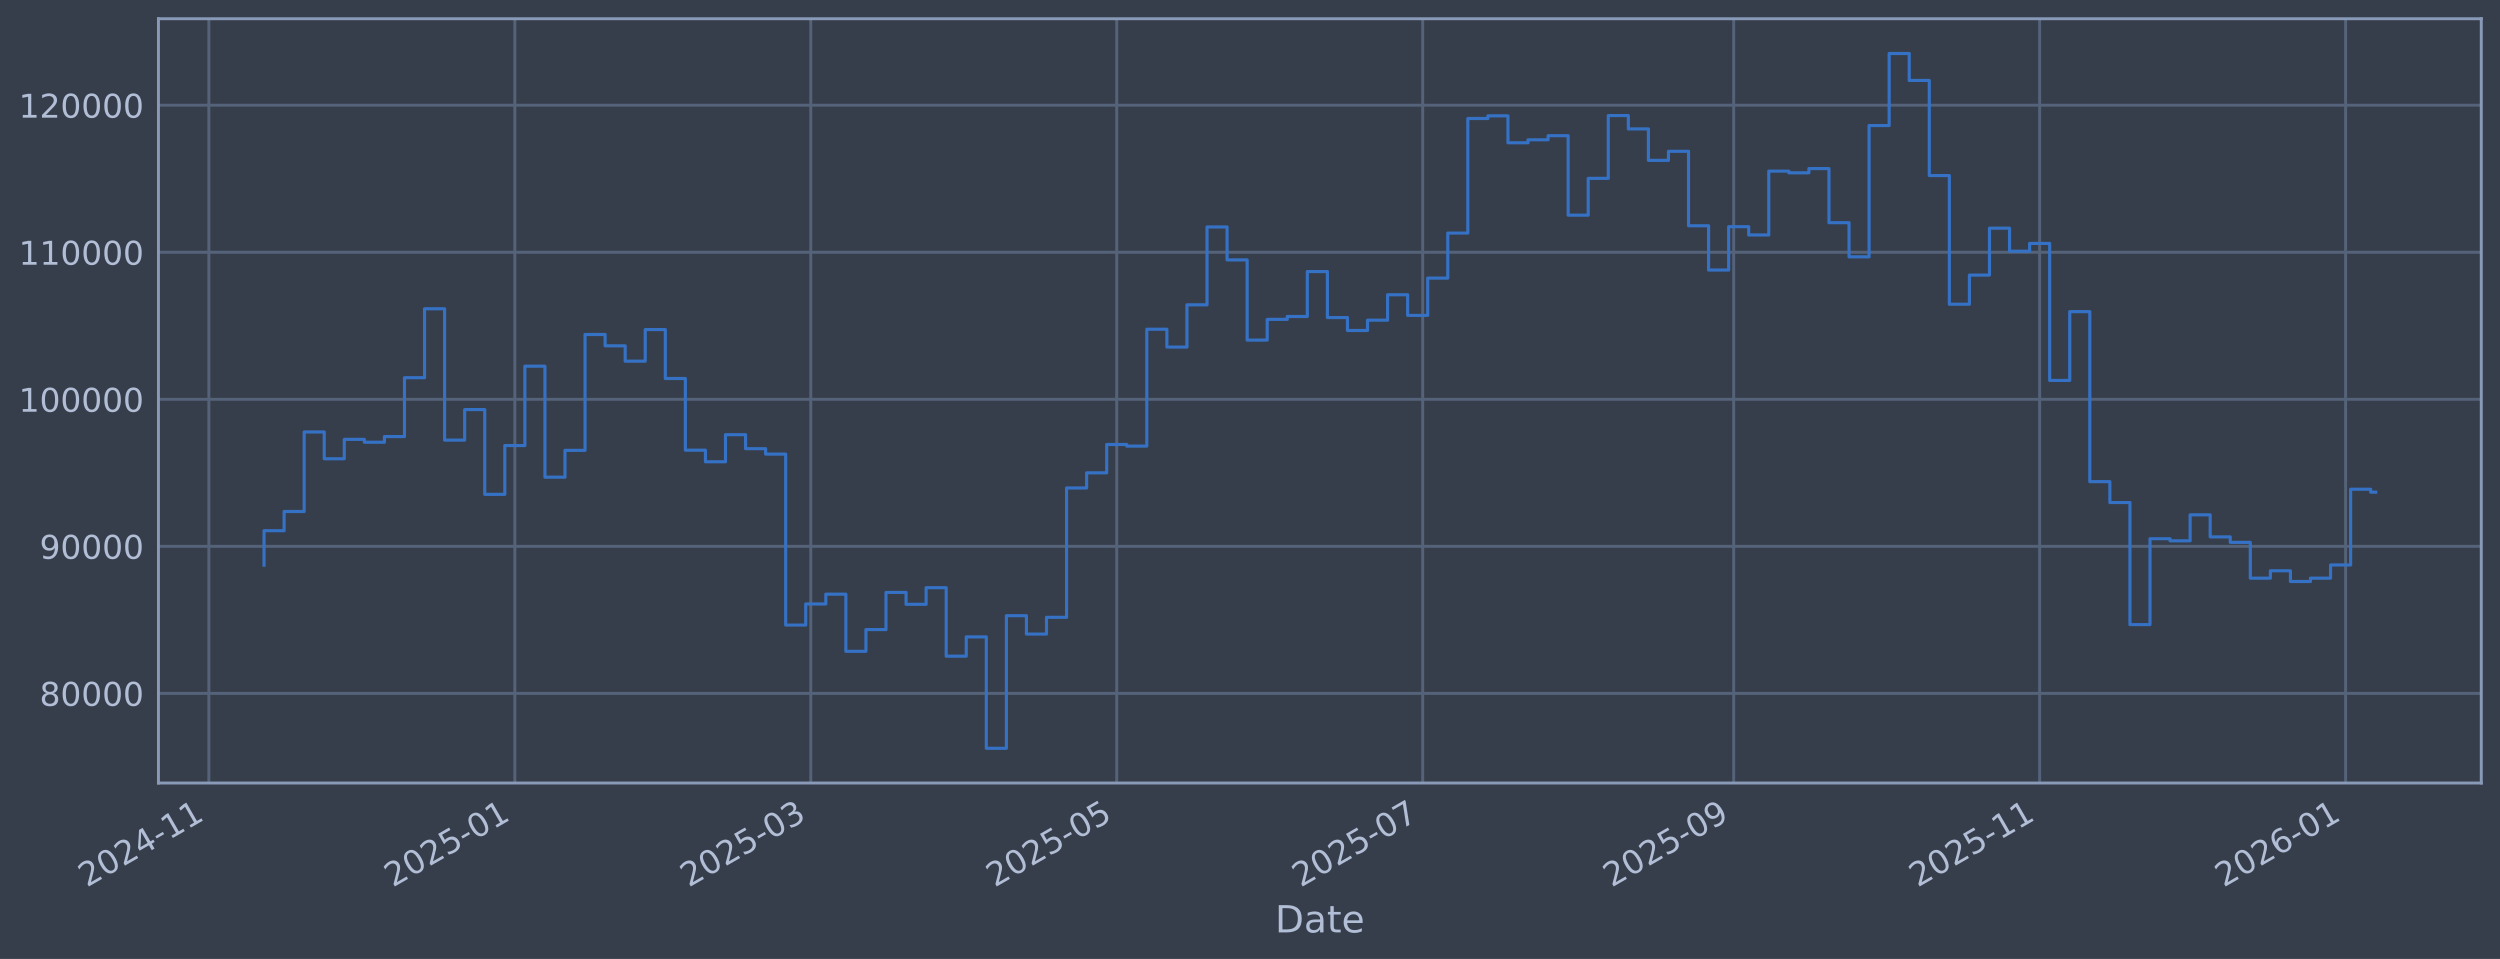
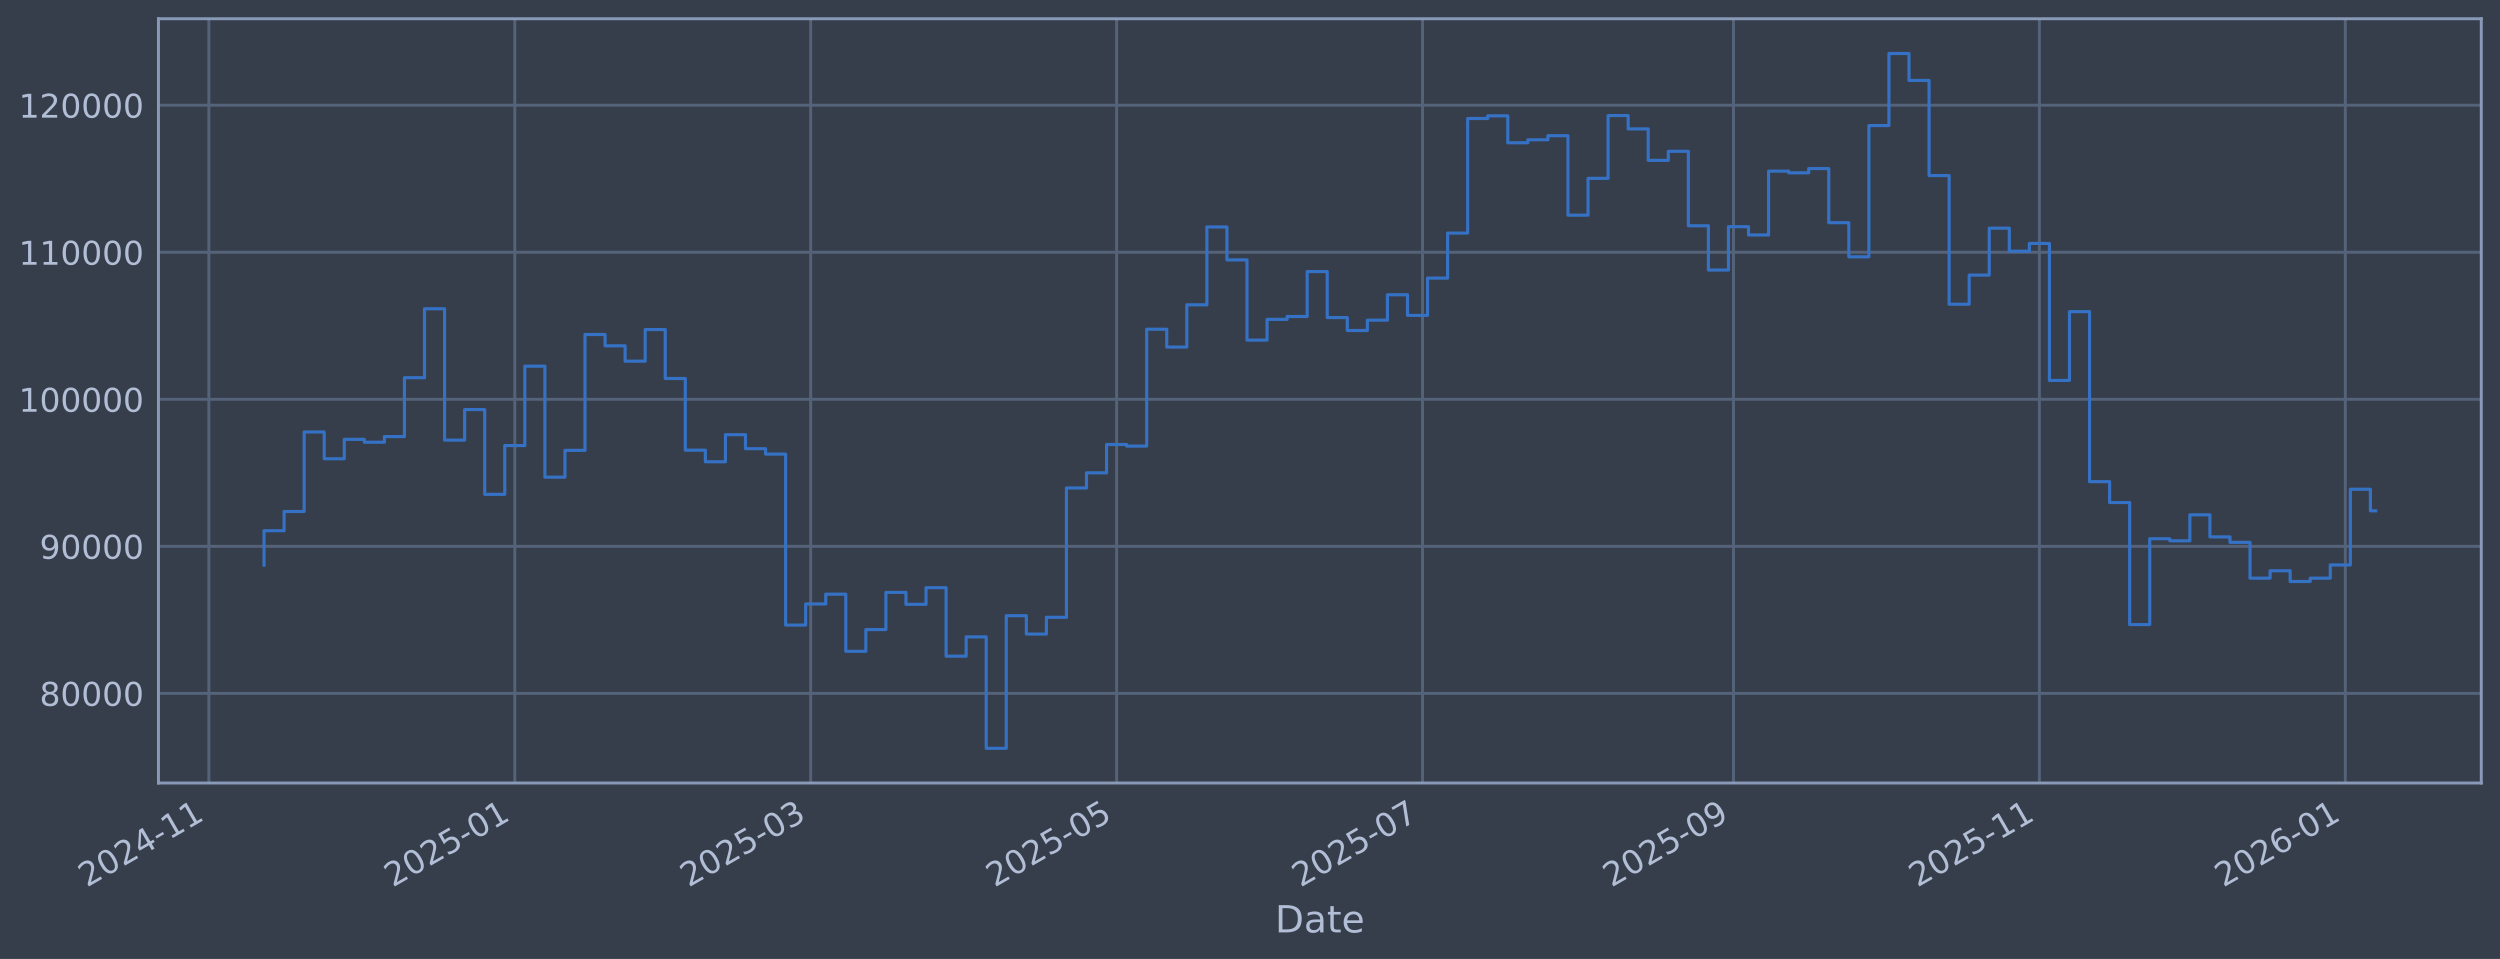
<svg xmlns="http://www.w3.org/2000/svg" xmlns:xlink="http://www.w3.org/1999/xlink" width="960.9pt" height="368.58pt" viewBox="0 0 960.9 368.58" version="1.1">
  <defs>
    <style type="text/css">*{stroke-linejoin: round; stroke-linecap: butt}</style>
  </defs>
  <g id="figure_1">
    <g id="patch_1">
      <path d="M 0 368.58  L 960.9 368.58  L 960.9 0  L 0 0  z " style="fill: #373e4b" />
    </g>
    <g id="axes_1">
      <g id="patch_2">
        <path d="M 60.901 300.96  L 953.701 300.96  L 953.701 7.2  L 60.901 7.2  z " style="fill: #373e4b" />
      </g>
      <g id="matplotlib.axis_1">
        <g id="xtick_1">
          <g id="line2d_1">
-             <path d="M 80.276 300.96  L 80.276 7.2  " clip-path="url(#p5a66f4fea6)" style="fill: none; stroke: #546379; stroke-width: 1.12; stroke-linecap: square" />
+             <path d="M 80.278 300.96  L 80.278 7.2  " clip-path="url(#p9b67ef45a1)" style="fill: none; stroke: #546379; stroke-width: 1.12; stroke-linecap: square" />
          </g>
          <g id="line2d_2" />
          <g id="text_1">
-             <g style="fill: #b1bed6" transform="translate(33.37226 341.1745) rotate(-30) scale(0.126 -0.126)">
+             <g style="fill: #b1bed6" transform="translate(33.37519 341.1745) rotate(-30) scale(0.126 -0.126)">
              <defs>
                <path id="DejaVuSans-32" d="M 1228 531  L 3431 531  L 3431 0  L 469 0  L 469 531  Q 828 903 1448 1529  Q 2069 2156 2228 2338  Q 2531 2678 2651 2914  Q 2772 3150 2772 3378  Q 2772 3750 2511 3984  Q 2250 4219 1831 4219  Q 1534 4219 1204 4116  Q 875 4013 500 3803  L 500 4441  Q 881 4594 1212 4672  Q 1544 4750 1819 4750  Q 2544 4750 2975 4387  Q 3406 4025 3406 3419  Q 3406 3131 3298 2873  Q 3191 2616 2906 2266  Q 2828 2175 2409 1742  Q 1991 1309 1228 531  z " transform="scale(0.015625)" />
                <path id="DejaVuSans-30" d="M 2034 4250  Q 1547 4250 1301 3770  Q 1056 3291 1056 2328  Q 1056 1369 1301 889  Q 1547 409 2034 409  Q 2525 409 2770 889  Q 3016 1369 3016 2328  Q 3016 3291 2770 3770  Q 2525 4250 2034 4250  z M 2034 4750  Q 2819 4750 3233 4129  Q 3647 3509 3647 2328  Q 3647 1150 3233 529  Q 2819 -91 2034 -91  Q 1250 -91 836 529  Q 422 1150 422 2328  Q 422 3509 836 4129  Q 1250 4750 2034 4750  z " transform="scale(0.015625)" />
                <path id="DejaVuSans-34" d="M 2419 4116  L 825 1625  L 2419 1625  L 2419 4116  z M 2253 4666  L 3047 4666  L 3047 1625  L 3713 1625  L 3713 1100  L 3047 1100  L 3047 0  L 2419 0  L 2419 1100  L 313 1100  L 313 1709  L 2253 4666  z " transform="scale(0.015625)" />
                <path id="DejaVuSans-2d" d="M 313 2009  L 1997 2009  L 1997 1497  L 313 1497  L 313 2009  z " transform="scale(0.015625)" />
                <path id="DejaVuSans-31" d="M 794 531  L 1825 531  L 1825 4091  L 703 3866  L 703 4441  L 1819 4666  L 2450 4666  L 2450 531  L 3481 531  L 3481 0  L 794 0  L 794 531  z " transform="scale(0.015625)" />
              </defs>
              <use xlink:href="#DejaVuSans-32" />
              <use xlink:href="#DejaVuSans-30" transform="translate(63.62305 0)" />
              <use xlink:href="#DejaVuSans-32" transform="translate(127.2461 0)" />
              <use xlink:href="#DejaVuSans-34" transform="translate(190.8691 0)" />
              <use xlink:href="#DejaVuSans-2d" transform="translate(254.4922 0)" />
              <use xlink:href="#DejaVuSans-31" transform="translate(290.5762 0)" />
              <use xlink:href="#DejaVuSans-31" transform="translate(354.1992 0)" />
            </g>
          </g>
        </g>
        <g id="xtick_2">
          <g id="line2d_3">
-             <path d="M 197.877 300.96  L 197.877 7.2  " clip-path="url(#p5a66f4fea6)" style="fill: none; stroke: #546379; stroke-width: 1.12; stroke-linecap: square" />
+             <path d="M 197.863 300.96  L 197.863 7.2  " clip-path="url(#p9b67ef45a1)" style="fill: none; stroke: #546379; stroke-width: 1.12; stroke-linecap: square" />
          </g>
          <g id="line2d_4" />
          <g id="text_2">
-             <g style="fill: #b1bed6" transform="translate(150.9735 341.1745) rotate(-30) scale(0.126 -0.126)">
+             <g style="fill: #b1bed6" transform="translate(150.9602 341.1745) rotate(-30) scale(0.126 -0.126)">
              <defs>
                <path id="DejaVuSans-35" d="M 691 4666  L 3169 4666  L 3169 4134  L 1269 4134  L 1269 2991  Q 1406 3038 1543 3061  Q 1681 3084 1819 3084  Q 2600 3084 3056 2656  Q 3513 2228 3513 1497  Q 3513 744 3044 326  Q 2575 -91 1722 -91  Q 1428 -91 1123 -41  Q 819 9 494 109  L 494 744  Q 775 591 1075 516  Q 1375 441 1709 441  Q 2250 441 2565 725  Q 2881 1009 2881 1497  Q 2881 1984 2565 2268  Q 2250 2553 1709 2553  Q 1456 2553 1204 2497  Q 953 2441 691 2322  L 691 4666  z " transform="scale(0.015625)" />
              </defs>
              <use xlink:href="#DejaVuSans-32" />
              <use xlink:href="#DejaVuSans-30" transform="translate(63.62305 0)" />
              <use xlink:href="#DejaVuSans-32" transform="translate(127.2461 0)" />
              <use xlink:href="#DejaVuSans-35" transform="translate(190.8691 0)" />
              <use xlink:href="#DejaVuSans-2d" transform="translate(254.4922 0)" />
              <use xlink:href="#DejaVuSans-30" transform="translate(290.5762 0)" />
              <use xlink:href="#DejaVuSans-31" transform="translate(354.1992 0)" />
            </g>
          </g>
        </g>
        <g id="xtick_3">
          <g id="line2d_5">
-             <path d="M 311.622 300.96  L 311.622 7.2  " clip-path="url(#p5a66f4fea6)" style="fill: none; stroke: #546379; stroke-width: 1.12; stroke-linecap: square" />
+             <path d="M 311.593 300.96  L 311.593 7.2  " clip-path="url(#p9b67ef45a1)" style="fill: none; stroke: #546379; stroke-width: 1.12; stroke-linecap: square" />
          </g>
          <g id="line2d_6" />
          <g id="text_3">
-             <g style="fill: #b1bed6" transform="translate(264.719 341.1745) rotate(-30) scale(0.126 -0.126)">
+             <g style="fill: #b1bed6" transform="translate(264.6899 341.1745) rotate(-30) scale(0.126 -0.126)">
              <defs>
                <path id="DejaVuSans-33" d="M 2597 2516  Q 3050 2419 3304 2112  Q 3559 1806 3559 1356  Q 3559 666 3084 287  Q 2609 -91 1734 -91  Q 1441 -91 1130 -33  Q 819 25 488 141  L 488 750  Q 750 597 1062 519  Q 1375 441 1716 441  Q 2309 441 2620 675  Q 2931 909 2931 1356  Q 2931 1769 2642 2001  Q 2353 2234 1838 2234  L 1294 2234  L 1294 2753  L 1863 2753  Q 2328 2753 2575 2939  Q 2822 3125 2822 3475  Q 2822 3834 2567 4026  Q 2313 4219 1838 4219  Q 1578 4219 1281 4162  Q 984 4106 628 3988  L 628 4550  Q 988 4650 1302 4700  Q 1616 4750 1894 4750  Q 2613 4750 3031 4423  Q 3450 4097 3450 3541  Q 3450 3153 3228 2886  Q 3006 2619 2597 2516  z " transform="scale(0.015625)" />
              </defs>
              <use xlink:href="#DejaVuSans-32" />
              <use xlink:href="#DejaVuSans-30" transform="translate(63.62305 0)" />
              <use xlink:href="#DejaVuSans-32" transform="translate(127.2461 0)" />
              <use xlink:href="#DejaVuSans-35" transform="translate(190.8691 0)" />
              <use xlink:href="#DejaVuSans-2d" transform="translate(254.4922 0)" />
              <use xlink:href="#DejaVuSans-30" transform="translate(290.5762 0)" />
              <use xlink:href="#DejaVuSans-33" transform="translate(354.1992 0)" />
            </g>
          </g>
        </g>
        <g id="xtick_4">
          <g id="line2d_7">
-             <path d="M 429.223 300.96  L 429.223 7.2  " clip-path="url(#p5a66f4fea6)" style="fill: none; stroke: #546379; stroke-width: 1.12; stroke-linecap: square" />
+             <path d="M 429.178 300.96  L 429.178 7.2  " clip-path="url(#p9b67ef45a1)" style="fill: none; stroke: #546379; stroke-width: 1.12; stroke-linecap: square" />
          </g>
          <g id="line2d_8" />
          <g id="text_4">
-             <g style="fill: #b1bed6" transform="translate(382.3202 341.1745) rotate(-30) scale(0.126 -0.126)">
+             <g style="fill: #b1bed6" transform="translate(382.2749 341.1745) rotate(-30) scale(0.126 -0.126)">
              <use xlink:href="#DejaVuSans-32" />
              <use xlink:href="#DejaVuSans-30" transform="translate(63.62305 0)" />
              <use xlink:href="#DejaVuSans-32" transform="translate(127.2461 0)" />
              <use xlink:href="#DejaVuSans-35" transform="translate(190.8691 0)" />
              <use xlink:href="#DejaVuSans-2d" transform="translate(254.4922 0)" />
              <use xlink:href="#DejaVuSans-30" transform="translate(290.5762 0)" />
              <use xlink:href="#DejaVuSans-35" transform="translate(354.1992 0)" />
            </g>
          </g>
        </g>
        <g id="xtick_5">
          <g id="line2d_9">
-             <path d="M 546.825 300.96  L 546.825 7.2  " clip-path="url(#p5a66f4fea6)" style="fill: none; stroke: #546379; stroke-width: 1.12; stroke-linecap: square" />
+             <path d="M 546.763 300.96  L 546.763 7.2  " clip-path="url(#p9b67ef45a1)" style="fill: none; stroke: #546379; stroke-width: 1.12; stroke-linecap: square" />
          </g>
          <g id="line2d_10" />
          <g id="text_5">
-             <g style="fill: #b1bed6" transform="translate(499.9214 341.1745) rotate(-30) scale(0.126 -0.126)">
+             <g style="fill: #b1bed6" transform="translate(499.8599 341.1745) rotate(-30) scale(0.126 -0.126)">
              <defs>
                <path id="DejaVuSans-37" d="M 525 4666  L 3525 4666  L 3525 4397  L 1831 0  L 1172 0  L 2766 4134  L 525 4134  L 525 4666  z " transform="scale(0.015625)" />
              </defs>
              <use xlink:href="#DejaVuSans-32" />
              <use xlink:href="#DejaVuSans-30" transform="translate(63.62305 0)" />
              <use xlink:href="#DejaVuSans-32" transform="translate(127.2461 0)" />
              <use xlink:href="#DejaVuSans-35" transform="translate(190.8691 0)" />
              <use xlink:href="#DejaVuSans-2d" transform="translate(254.4922 0)" />
              <use xlink:href="#DejaVuSans-30" transform="translate(290.5762 0)" />
              <use xlink:href="#DejaVuSans-37" transform="translate(354.1992 0)" />
            </g>
          </g>
        </g>
        <g id="xtick_6">
          <g id="line2d_11">
-             <path d="M 666.354 300.96  L 666.354 7.2  " clip-path="url(#p5a66f4fea6)" style="fill: none; stroke: #546379; stroke-width: 1.12; stroke-linecap: square" />
+             <path d="M 666.276 300.96  L 666.276 7.2  " clip-path="url(#p9b67ef45a1)" style="fill: none; stroke: #546379; stroke-width: 1.12; stroke-linecap: square" />
          </g>
          <g id="line2d_12" />
          <g id="text_6">
-             <g style="fill: #b1bed6" transform="translate(619.4506 341.1745) rotate(-30) scale(0.126 -0.126)">
+             <g style="fill: #b1bed6" transform="translate(619.3725 341.1745) rotate(-30) scale(0.126 -0.126)">
              <defs>
                <path id="DejaVuSans-39" d="M 703 97  L 703 672  Q 941 559 1184 500  Q 1428 441 1663 441  Q 2288 441 2617 861  Q 2947 1281 2994 2138  Q 2813 1869 2534 1725  Q 2256 1581 1919 1581  Q 1219 1581 811 2004  Q 403 2428 403 3163  Q 403 3881 828 4315  Q 1253 4750 1959 4750  Q 2769 4750 3195 4129  Q 3622 3509 3622 2328  Q 3622 1225 3098 567  Q 2575 -91 1691 -91  Q 1453 -91 1209 -44  Q 966 3 703 97  z M 1959 2075  Q 2384 2075 2632 2365  Q 2881 2656 2881 3163  Q 2881 3666 2632 3958  Q 2384 4250 1959 4250  Q 1534 4250 1286 3958  Q 1038 3666 1038 3163  Q 1038 2656 1286 2365  Q 1534 2075 1959 2075  z " transform="scale(0.015625)" />
              </defs>
              <use xlink:href="#DejaVuSans-32" />
              <use xlink:href="#DejaVuSans-30" transform="translate(63.62305 0)" />
              <use xlink:href="#DejaVuSans-32" transform="translate(127.2461 0)" />
              <use xlink:href="#DejaVuSans-35" transform="translate(190.8691 0)" />
              <use xlink:href="#DejaVuSans-2d" transform="translate(254.4922 0)" />
              <use xlink:href="#DejaVuSans-30" transform="translate(290.5762 0)" />
              <use xlink:href="#DejaVuSans-39" transform="translate(354.1992 0)" />
            </g>
          </g>
        </g>
        <g id="xtick_7">
          <g id="line2d_13">
-             <path d="M 783.955 300.96  L 783.955 7.2  " clip-path="url(#p5a66f4fea6)" style="fill: none; stroke: #546379; stroke-width: 1.12; stroke-linecap: square" />
+             <path d="M 783.861 300.96  L 783.861 7.2  " clip-path="url(#p9b67ef45a1)" style="fill: none; stroke: #546379; stroke-width: 1.12; stroke-linecap: square" />
          </g>
          <g id="line2d_14" />
          <g id="text_7">
-             <g style="fill: #b1bed6" transform="translate(737.0518 341.1745) rotate(-30) scale(0.126 -0.126)">
+             <g style="fill: #b1bed6" transform="translate(736.9575 341.1745) rotate(-30) scale(0.126 -0.126)">
              <use xlink:href="#DejaVuSans-32" />
              <use xlink:href="#DejaVuSans-30" transform="translate(63.62305 0)" />
              <use xlink:href="#DejaVuSans-32" transform="translate(127.2461 0)" />
              <use xlink:href="#DejaVuSans-35" transform="translate(190.8691 0)" />
              <use xlink:href="#DejaVuSans-2d" transform="translate(254.4922 0)" />
              <use xlink:href="#DejaVuSans-31" transform="translate(290.5762 0)" />
              <use xlink:href="#DejaVuSans-31" transform="translate(354.1992 0)" />
            </g>
          </g>
        </g>
        <g id="xtick_8">
          <g id="line2d_15">
-             <path d="M 901.556 300.96  L 901.556 7.2  " clip-path="url(#p5a66f4fea6)" style="fill: none; stroke: #546379; stroke-width: 1.12; stroke-linecap: square" />
+             <path d="M 901.446 300.96  L 901.446 7.2  " clip-path="url(#p9b67ef45a1)" style="fill: none; stroke: #546379; stroke-width: 1.12; stroke-linecap: square" />
          </g>
          <g id="line2d_16" />
          <g id="text_8">
-             <g style="fill: #b1bed6" transform="translate(854.653 341.1745) rotate(-30) scale(0.126 -0.126)">
+             <g style="fill: #b1bed6" transform="translate(854.5425 341.1745) rotate(-30) scale(0.126 -0.126)">
              <defs>
                <path id="DejaVuSans-36" d="M 2113 2584  Q 1688 2584 1439 2293  Q 1191 2003 1191 1497  Q 1191 994 1439 701  Q 1688 409 2113 409  Q 2538 409 2786 701  Q 3034 994 3034 1497  Q 3034 2003 2786 2293  Q 2538 2584 2113 2584  z M 3366 4563  L 3366 3988  Q 3128 4100 2886 4159  Q 2644 4219 2406 4219  Q 1781 4219 1451 3797  Q 1122 3375 1075 2522  Q 1259 2794 1537 2939  Q 1816 3084 2150 3084  Q 2853 3084 3261 2657  Q 3669 2231 3669 1497  Q 3669 778 3244 343  Q 2819 -91 2113 -91  Q 1303 -91 875 529  Q 447 1150 447 2328  Q 447 3434 972 4092  Q 1497 4750 2381 4750  Q 2619 4750 2861 4703  Q 3103 4656 3366 4563  z " transform="scale(0.015625)" />
              </defs>
              <use xlink:href="#DejaVuSans-32" />
              <use xlink:href="#DejaVuSans-30" transform="translate(63.62305 0)" />
              <use xlink:href="#DejaVuSans-32" transform="translate(127.2461 0)" />
              <use xlink:href="#DejaVuSans-36" transform="translate(190.8691 0)" />
              <use xlink:href="#DejaVuSans-2d" transform="translate(254.4922 0)" />
              <use xlink:href="#DejaVuSans-30" transform="translate(290.5762 0)" />
              <use xlink:href="#DejaVuSans-31" transform="translate(354.1992 0)" />
            </g>
          </g>
        </g>
        <g id="text_9">
          <g style="fill: #b1bed6" transform="translate(490.0914 358.3856) scale(0.144 -0.144)">
            <defs>
              <path id="DejaVuSans-44" d="M 1259 4147  L 1259 519  L 2022 519  Q 2988 519 3436 956  Q 3884 1394 3884 2338  Q 3884 3275 3436 3711  Q 2988 4147 2022 4147  L 1259 4147  z M 628 4666  L 1925 4666  Q 3281 4666 3915 4102  Q 4550 3538 4550 2338  Q 4550 1131 3912 565  Q 3275 0 1925 0  L 628 0  L 628 4666  z " transform="scale(0.015625)" />
              <path id="DejaVuSans-61" d="M 2194 1759  Q 1497 1759 1228 1600  Q 959 1441 959 1056  Q 959 750 1161 570  Q 1363 391 1709 391  Q 2188 391 2477 730  Q 2766 1069 2766 1631  L 2766 1759  L 2194 1759  z M 3341 1997  L 3341 0  L 2766 0  L 2766 531  Q 2569 213 2275 61  Q 1981 -91 1556 -91  Q 1019 -91 701 211  Q 384 513 384 1019  Q 384 1609 779 1909  Q 1175 2209 1959 2209  L 2766 2209  L 2766 2266  Q 2766 2663 2505 2880  Q 2244 3097 1772 3097  Q 1472 3097 1187 3025  Q 903 2953 641 2809  L 641 3341  Q 956 3463 1253 3523  Q 1550 3584 1831 3584  Q 2591 3584 2966 3190  Q 3341 2797 3341 1997  z " transform="scale(0.015625)" />
              <path id="DejaVuSans-74" d="M 1172 4494  L 1172 3500  L 2356 3500  L 2356 3053  L 1172 3053  L 1172 1153  Q 1172 725 1289 603  Q 1406 481 1766 481  L 2356 481  L 2356 0  L 1766 0  Q 1100 0 847 248  Q 594 497 594 1153  L 594 3053  L 172 3053  L 172 3500  L 594 3500  L 594 4494  L 1172 4494  z " transform="scale(0.015625)" />
              <path id="DejaVuSans-65" d="M 3597 1894  L 3597 1613  L 953 1613  Q 991 1019 1311 708  Q 1631 397 2203 397  Q 2534 397 2845 478  Q 3156 559 3463 722  L 3463 178  Q 3153 47 2828 -22  Q 2503 -91 2169 -91  Q 1331 -91 842 396  Q 353 884 353 1716  Q 353 2575 817 3079  Q 1281 3584 2069 3584  Q 2775 3584 3186 3129  Q 3597 2675 3597 1894  z M 3022 2063  Q 3016 2534 2758 2815  Q 2500 3097 2075 3097  Q 1594 3097 1305 2825  Q 1016 2553 972 2059  L 3022 2063  z " transform="scale(0.015625)" />
            </defs>
            <use xlink:href="#DejaVuSans-44" />
            <use xlink:href="#DejaVuSans-61" transform="translate(77.00195 0)" />
            <use xlink:href="#DejaVuSans-74" transform="translate(138.2812 0)" />
            <use xlink:href="#DejaVuSans-65" transform="translate(177.4902 0)" />
          </g>
        </g>
      </g>
      <g id="matplotlib.axis_2">
        <g id="ytick_1">
          <g id="line2d_17">
-             <path d="M 60.901 266.507  L 953.701 266.507  " clip-path="url(#p5a66f4fea6)" style="fill: none; stroke: #546379; stroke-width: 1.12; stroke-linecap: square" />
+             <path d="M 60.901 266.507  L 953.701 266.507  " clip-path="url(#p9b67ef45a1)" style="fill: none; stroke: #546379; stroke-width: 1.12; stroke-linecap: square" />
          </g>
          <g id="line2d_18" />
          <g id="text_10">
            <g style="fill: #b1bed6" transform="translate(15.21675 271.2944) scale(0.126 -0.126)">
              <defs>
                <path id="DejaVuSans-38" d="M 2034 2216  Q 1584 2216 1326 1975  Q 1069 1734 1069 1313  Q 1069 891 1326 650  Q 1584 409 2034 409  Q 2484 409 2743 651  Q 3003 894 3003 1313  Q 3003 1734 2745 1975  Q 2488 2216 2034 2216  z M 1403 2484  Q 997 2584 770 2862  Q 544 3141 544 3541  Q 544 4100 942 4425  Q 1341 4750 2034 4750  Q 2731 4750 3128 4425  Q 3525 4100 3525 3541  Q 3525 3141 3298 2862  Q 3072 2584 2669 2484  Q 3125 2378 3379 2068  Q 3634 1759 3634 1313  Q 3634 634 3220 271  Q 2806 -91 2034 -91  Q 1263 -91 848 271  Q 434 634 434 1313  Q 434 1759 690 2068  Q 947 2378 1403 2484  z M 1172 3481  Q 1172 3119 1398 2916  Q 1625 2713 2034 2713  Q 2441 2713 2670 2916  Q 2900 3119 2900 3481  Q 2900 3844 2670 4047  Q 2441 4250 2034 4250  Q 1625 4250 1398 4047  Q 1172 3844 1172 3481  z " transform="scale(0.015625)" />
              </defs>
              <use xlink:href="#DejaVuSans-38" />
              <use xlink:href="#DejaVuSans-30" transform="translate(63.62305 0)" />
              <use xlink:href="#DejaVuSans-30" transform="translate(127.2461 0)" />
              <use xlink:href="#DejaVuSans-30" transform="translate(190.8691 0)" />
              <use xlink:href="#DejaVuSans-30" transform="translate(254.4922 0)" />
            </g>
          </g>
        </g>
        <g id="ytick_2">
          <g id="line2d_19">
-             <path d="M 60.901 209.991  L 953.701 209.991  " clip-path="url(#p5a66f4fea6)" style="fill: none; stroke: #546379; stroke-width: 1.12; stroke-linecap: square" />
+             <path d="M 60.901 209.991  L 953.701 209.991  " clip-path="url(#p9b67ef45a1)" style="fill: none; stroke: #546379; stroke-width: 1.12; stroke-linecap: square" />
          </g>
          <g id="line2d_20" />
          <g id="text_11">
            <g style="fill: #b1bed6" transform="translate(15.21675 214.7784) scale(0.126 -0.126)">
              <use xlink:href="#DejaVuSans-39" />
              <use xlink:href="#DejaVuSans-30" transform="translate(63.62305 0)" />
              <use xlink:href="#DejaVuSans-30" transform="translate(127.2461 0)" />
              <use xlink:href="#DejaVuSans-30" transform="translate(190.8691 0)" />
              <use xlink:href="#DejaVuSans-30" transform="translate(254.4922 0)" />
            </g>
          </g>
        </g>
        <g id="ytick_3">
          <g id="line2d_21">
-             <path d="M 60.901 153.475  L 953.701 153.475  " clip-path="url(#p5a66f4fea6)" style="fill: none; stroke: #546379; stroke-width: 1.12; stroke-linecap: square" />
+             <path d="M 60.901 153.475  L 953.701 153.475  " clip-path="url(#p9b67ef45a1)" style="fill: none; stroke: #546379; stroke-width: 1.12; stroke-linecap: square" />
          </g>
          <g id="line2d_22" />
          <g id="text_12">
            <g style="fill: #b1bed6" transform="translate(7.2 158.2624) scale(0.126 -0.126)">
              <use xlink:href="#DejaVuSans-31" />
              <use xlink:href="#DejaVuSans-30" transform="translate(63.62305 0)" />
              <use xlink:href="#DejaVuSans-30" transform="translate(127.2461 0)" />
              <use xlink:href="#DejaVuSans-30" transform="translate(190.8691 0)" />
              <use xlink:href="#DejaVuSans-30" transform="translate(254.4922 0)" />
              <use xlink:href="#DejaVuSans-30" transform="translate(318.1152 0)" />
            </g>
          </g>
        </g>
        <g id="ytick_4">
          <g id="line2d_23">
-             <path d="M 60.901 96.959  L 953.701 96.959  " clip-path="url(#p5a66f4fea6)" style="fill: none; stroke: #546379; stroke-width: 1.12; stroke-linecap: square" />
+             <path d="M 60.901 96.959  L 953.701 96.959  " clip-path="url(#p9b67ef45a1)" style="fill: none; stroke: #546379; stroke-width: 1.12; stroke-linecap: square" />
          </g>
          <g id="line2d_24" />
          <g id="text_13">
            <g style="fill: #b1bed6" transform="translate(7.2 101.7464) scale(0.126 -0.126)">
              <use xlink:href="#DejaVuSans-31" />
              <use xlink:href="#DejaVuSans-31" transform="translate(63.62305 0)" />
              <use xlink:href="#DejaVuSans-30" transform="translate(127.2461 0)" />
              <use xlink:href="#DejaVuSans-30" transform="translate(190.8691 0)" />
              <use xlink:href="#DejaVuSans-30" transform="translate(254.4922 0)" />
              <use xlink:href="#DejaVuSans-30" transform="translate(318.1152 0)" />
            </g>
          </g>
        </g>
        <g id="ytick_5">
          <g id="line2d_25">
-             <path d="M 60.901 40.443  L 953.701 40.443  " clip-path="url(#p5a66f4fea6)" style="fill: none; stroke: #546379; stroke-width: 1.12; stroke-linecap: square" />
+             <path d="M 60.901 40.443  L 953.701 40.443  " clip-path="url(#p9b67ef45a1)" style="fill: none; stroke: #546379; stroke-width: 1.12; stroke-linecap: square" />
          </g>
          <g id="line2d_26" />
          <g id="text_14">
            <g style="fill: #b1bed6" transform="translate(7.2 45.23038) scale(0.126 -0.126)">
              <use xlink:href="#DejaVuSans-31" />
              <use xlink:href="#DejaVuSans-32" transform="translate(63.62305 0)" />
              <use xlink:href="#DejaVuSans-30" transform="translate(127.2461 0)" />
              <use xlink:href="#DejaVuSans-30" transform="translate(190.8691 0)" />
              <use xlink:href="#DejaVuSans-30" transform="translate(254.4922 0)" />
              <use xlink:href="#DejaVuSans-30" transform="translate(318.1152 0)" />
            </g>
          </g>
        </g>
      </g>
      <g id="line2d_27">
-         <path d="M 101.482 217.227  L 101.482 203.982  L 109.194 203.982  L 109.194 196.6  L 116.905 196.6  L 116.905 166.039  L 124.617 166.039  L 124.617 176.325  L 132.329 176.325  L 132.329 168.884  L 140.04 168.884  L 140.04 169.981  L 147.752 169.981  L 147.752 167.799  L 155.463 167.799  L 155.463 145.181  L 163.175 145.181  L 163.175 118.684  L 170.886 118.684  L 170.886 169.15  L 178.598 169.15  L 178.598 157.431  L 186.309 157.431  L 186.309 190.005  L 194.021 190.005  L 194.021 171.257  L 201.733 171.257  L 201.733 140.741  L 209.444 140.741  L 209.444 183.414  L 217.156 183.414  L 217.156 173.103  L 224.867 173.103  L 224.867 128.558  L 232.579 128.558  L 232.579 132.92  L 240.29 132.92  L 240.29 138.823  L 248.002 138.823  L 248.002 126.664  L 255.713 126.664  L 255.713 145.48  L 263.425 145.48  L 263.425 173.026  L 271.137 173.026  L 271.137 177.483  L 278.848 177.483  L 278.848 167.075  L 286.56 167.075  L 286.56 172.449  L 294.271 172.449  L 294.271 174.529  L 301.983 174.529  L 301.983 240.251  L 309.694 240.251  L 309.694 232.136  L 317.406 232.136  L 317.406 228.384  L 325.117 228.384  L 325.117 250.348  L 332.829 250.348  L 332.829 241.982  L 340.541 241.982  L 340.541 227.695  L 348.252 227.695  L 348.252 232.275  L 355.964 232.275  L 355.964 225.885  L 363.675 225.885  L 363.675 252.202  L 371.387 252.202  L 371.387 244.794  L 379.098 244.794  L 379.098 287.607  L 386.81 287.607  L 386.81 236.648  L 394.521 236.648  L 394.521 243.711  L 402.233 243.711  L 402.233 237.274  L 409.945 237.274  L 409.945 187.55  L 417.656 187.55  L 417.656 181.744  L 425.368 181.744  L 425.368 170.843  L 433.079 170.843  L 433.079 171.457  L 440.791 171.457  L 440.791 126.538  L 448.502 126.538  L 448.502 133.4  L 456.214 133.4  L 456.214 117.165  L 463.925 117.165  L 463.925 87.226  L 471.637 87.226  L 471.637 99.891  L 479.349 99.891  L 479.349 130.713  L 487.06 130.713  L 487.06 122.762  L 494.772 122.762  L 494.772 121.64  L 502.483 121.64  L 502.483 104.371  L 510.195 104.371  L 510.195 122.06  L 517.906 122.06  L 517.906 127.024  L 525.618 127.024  L 525.618 123.068  L 533.329 123.068  L 533.329 113.291  L 541.041 113.291  L 541.041 121.228  L 548.753 121.228  L 548.753 106.889  L 556.464 106.889  L 556.464 89.583  L 564.176 89.583  L 564.176 45.556  L 571.887 45.556  L 571.887 44.53  L 579.599 44.53  L 579.599 54.873  L 587.31 54.873  L 587.31 53.734  L 595.022 53.734  L 595.022 52.167  L 602.733 52.167  L 602.733 82.708  L 610.445 82.708  L 610.445 68.563  L 618.157 68.563  L 618.157 44.425  L 625.868 44.425  L 625.868 49.554  L 633.58 49.554  L 633.58 61.631  L 641.291 61.631  L 641.291 58.15  L 649.003 58.15  L 649.003 86.767  L 656.714 86.767  L 656.714 103.793  L 664.426 103.793  L 664.426 87.139  L 672.137 87.139  L 672.137 90.316  L 679.849 90.316  L 679.849 65.776  L 687.561 65.776  L 687.561 66.427  L 695.272 66.427  L 695.272 64.794  L 702.984 64.794  L 702.984 85.598  L 710.695 85.598  L 710.695 98.718  L 718.407 98.718  L 718.407 48.256  L 726.118 48.256  L 726.118 20.553  L 733.83 20.553  L 733.83 30.924  L 741.542 30.924  L 741.542 67.478  L 749.253 67.478  L 749.253 116.932  L 756.965 116.932  L 756.965 105.73  L 764.676 105.73  L 764.676 87.704  L 772.388 87.704  L 772.388 96.572  L 780.099 96.572  L 780.099 93.557  L 787.811 93.557  L 787.811 146.227  L 795.522 146.227  L 795.522 119.779  L 803.234 119.779  L 803.234 185.129  L 810.946 185.129  L 810.946 193.155  L 818.657 193.155  L 818.657 240.071  L 826.369 240.071  L 826.369 207.066  L 834.08 207.066  L 834.08 207.864  L 841.792 207.864  L 841.792 197.886  L 849.503 197.886  L 849.503 206.354  L 857.215 206.354  L 857.215 208.468  L 864.926 208.468  L 864.926 222.225  L 872.638 222.225  L 872.638 219.388  L 880.35 219.388  L 880.35 223.511  L 888.061 223.511  L 888.061 222.226  L 895.773 222.226  L 895.773 217.141  L 903.484 217.141  L 903.484 188.05  L 911.196 188.05  L 911.196 189.168  L 913.119 189.168  L 913.119 189.168  " clip-path="url(#p5a66f4fea6)" style="fill: none; stroke: #3572c6; stroke-width: 1.2; stroke-linecap: square" />
+         <path d="M 101.482 217.227  L 101.482 203.982  L 109.193 203.982  L 109.193 196.6  L 116.903 196.6  L 116.903 166.039  L 124.614 166.039  L 124.614 176.325  L 132.324 176.325  L 132.324 168.884  L 140.035 168.884  L 140.035 169.981  L 147.745 169.981  L 147.745 167.799  L 155.456 167.799  L 155.456 145.181  L 163.166 145.181  L 163.166 118.684  L 170.877 118.684  L 170.877 169.15  L 178.587 169.15  L 178.587 157.431  L 186.298 157.431  L 186.298 190.005  L 194.008 190.005  L 194.008 171.257  L 201.719 171.257  L 201.719 140.741  L 209.429 140.741  L 209.429 183.414  L 217.14 183.414  L 217.14 173.103  L 224.85 173.103  L 224.85 128.558  L 232.561 128.558  L 232.561 132.92  L 240.271 132.92  L 240.271 138.823  L 247.982 138.823  L 247.982 126.664  L 255.692 126.664  L 255.692 145.48  L 263.403 145.48  L 263.403 173.026  L 271.113 173.026  L 271.113 177.483  L 278.824 177.483  L 278.824 167.075  L 286.534 167.075  L 286.534 172.449  L 294.245 172.449  L 294.245 174.529  L 301.955 174.529  L 301.955 240.251  L 309.666 240.251  L 309.666 232.136  L 317.376 232.136  L 317.376 228.384  L 325.087 228.384  L 325.087 250.348  L 332.797 250.348  L 332.797 241.982  L 340.508 241.982  L 340.508 227.695  L 348.218 227.695  L 348.218 232.275  L 355.929 232.275  L 355.929 225.885  L 363.639 225.885  L 363.639 252.202  L 371.35 252.202  L 371.35 244.794  L 379.06 244.794  L 379.06 287.607  L 386.771 287.607  L 386.771 236.648  L 394.481 236.648  L 394.481 243.711  L 402.191 243.711  L 402.191 237.274  L 409.902 237.274  L 409.902 187.55  L 417.612 187.55  L 417.612 181.744  L 425.323 181.744  L 425.323 170.843  L 433.033 170.843  L 433.033 171.457  L 440.744 171.457  L 440.744 126.538  L 448.454 126.538  L 448.454 133.4  L 456.165 133.4  L 456.165 117.165  L 463.875 117.165  L 463.875 87.226  L 471.586 87.226  L 471.586 99.891  L 479.296 99.891  L 479.296 130.713  L 487.007 130.713  L 487.007 122.762  L 494.717 122.762  L 494.717 121.64  L 502.428 121.64  L 502.428 104.371  L 510.138 104.371  L 510.138 122.06  L 517.849 122.06  L 517.849 127.024  L 525.559 127.024  L 525.559 123.068  L 533.27 123.068  L 533.27 113.291  L 540.98 113.291  L 540.98 121.228  L 548.691 121.228  L 548.691 106.889  L 556.401 106.889  L 556.401 89.583  L 564.112 89.583  L 564.112 45.556  L 571.822 45.556  L 571.822 44.53  L 579.533 44.53  L 579.533 54.873  L 587.243 54.873  L 587.243 53.734  L 594.954 53.734  L 594.954 52.167  L 602.664 52.167  L 602.664 82.708  L 610.375 82.708  L 610.375 68.563  L 618.085 68.563  L 618.085 44.425  L 625.796 44.425  L 625.796 49.554  L 633.506 49.554  L 633.506 61.631  L 641.217 61.631  L 641.217 58.15  L 648.927 58.15  L 648.927 86.767  L 656.638 86.767  L 656.638 103.793  L 664.348 103.793  L 664.348 87.139  L 672.059 87.139  L 672.059 90.316  L 679.769 90.316  L 679.769 65.776  L 687.48 65.776  L 687.48 66.427  L 695.19 66.427  L 695.19 64.794  L 702.901 64.794  L 702.901 85.598  L 710.611 85.598  L 710.611 98.718  L 718.322 98.718  L 718.322 48.256  L 726.032 48.256  L 726.032 20.553  L 733.743 20.553  L 733.743 30.924  L 741.453 30.924  L 741.453 67.478  L 749.164 67.478  L 749.164 116.932  L 756.874 116.932  L 756.874 105.73  L 764.585 105.73  L 764.585 87.704  L 772.295 87.704  L 772.295 96.572  L 780.006 96.572  L 780.006 93.557  L 787.716 93.557  L 787.716 146.227  L 795.427 146.227  L 795.427 119.779  L 803.137 119.779  L 803.137 185.129  L 810.848 185.129  L 810.848 193.155  L 818.558 193.155  L 818.558 240.071  L 826.269 240.071  L 826.269 207.066  L 833.979 207.066  L 833.979 207.864  L 841.69 207.864  L 841.69 197.886  L 849.4 197.886  L 849.4 206.354  L 857.11 206.354  L 857.11 208.468  L 864.821 208.468  L 864.821 222.225  L 872.531 222.225  L 872.531 219.388  L 880.242 219.388  L 880.242 223.511  L 887.952 223.511  L 887.952 222.226  L 895.663 222.226  L 895.663 217.141  L 903.373 217.141  L 903.373 188.05  L 911.084 188.05  L 911.084 196.339  L 913.119 196.339  L 913.119 196.339  " clip-path="url(#p9b67ef45a1)" style="fill: none; stroke: #3572c6; stroke-width: 1.2; stroke-linecap: square" />
      </g>
      <g id="patch_3">
        <path d="M 60.901 300.96  L 60.901 7.2  " style="fill: none; stroke: #899ab8; stroke-width: 1.12; stroke-linejoin: miter; stroke-linecap: square" />
      </g>
      <g id="patch_4">
        <path d="M 953.701 300.96  L 953.701 7.2  " style="fill: none; stroke: #899ab8; stroke-width: 1.12; stroke-linejoin: miter; stroke-linecap: square" />
      </g>
      <g id="patch_5">
        <path d="M 60.901 300.96  L 953.701 300.96  " style="fill: none; stroke: #899ab8; stroke-width: 1.12; stroke-linejoin: miter; stroke-linecap: square" />
      </g>
      <g id="patch_6">
        <path d="M 60.901 7.2  L 953.701 7.2  " style="fill: none; stroke: #899ab8; stroke-width: 1.12; stroke-linejoin: miter; stroke-linecap: square" />
      </g>
    </g>
  </g>
  <defs>
-     <clipPath id="p5a66f4fea6">
+     <clipPath id="p9b67ef45a1">
      <rect x="60.901" y="7.2" width="892.8" height="293.76" />
    </clipPath>
  </defs>
</svg>
